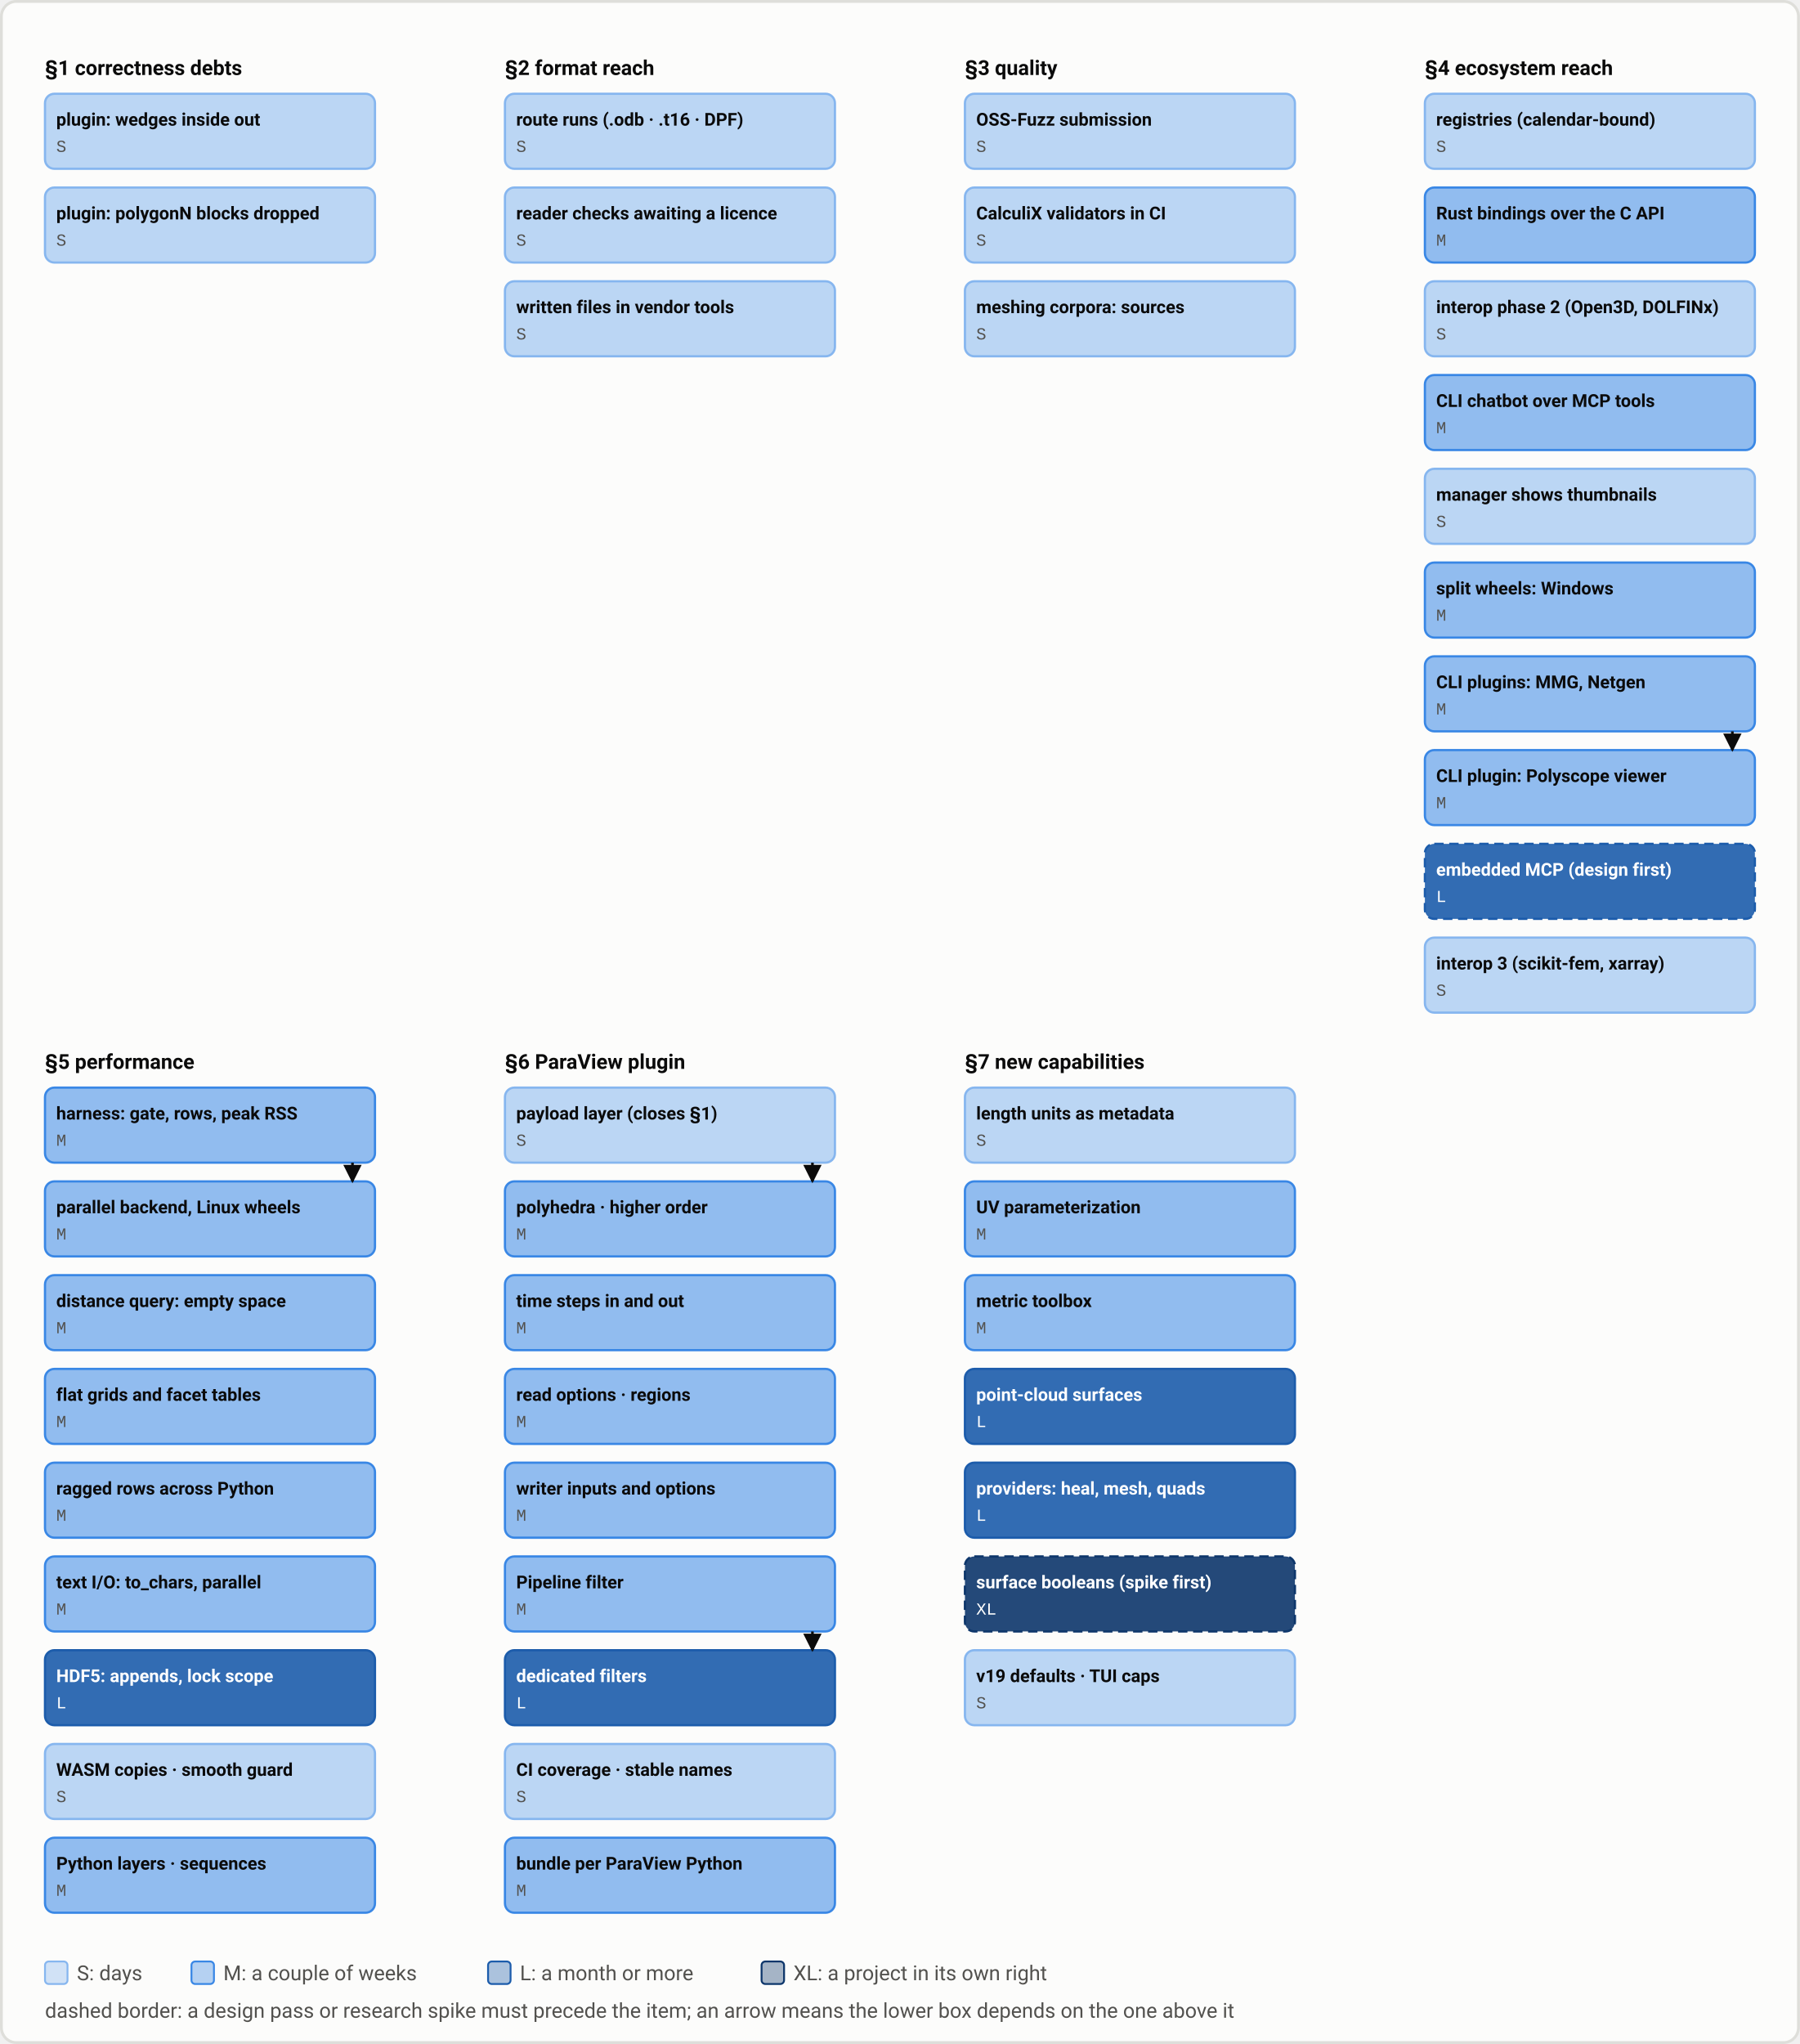
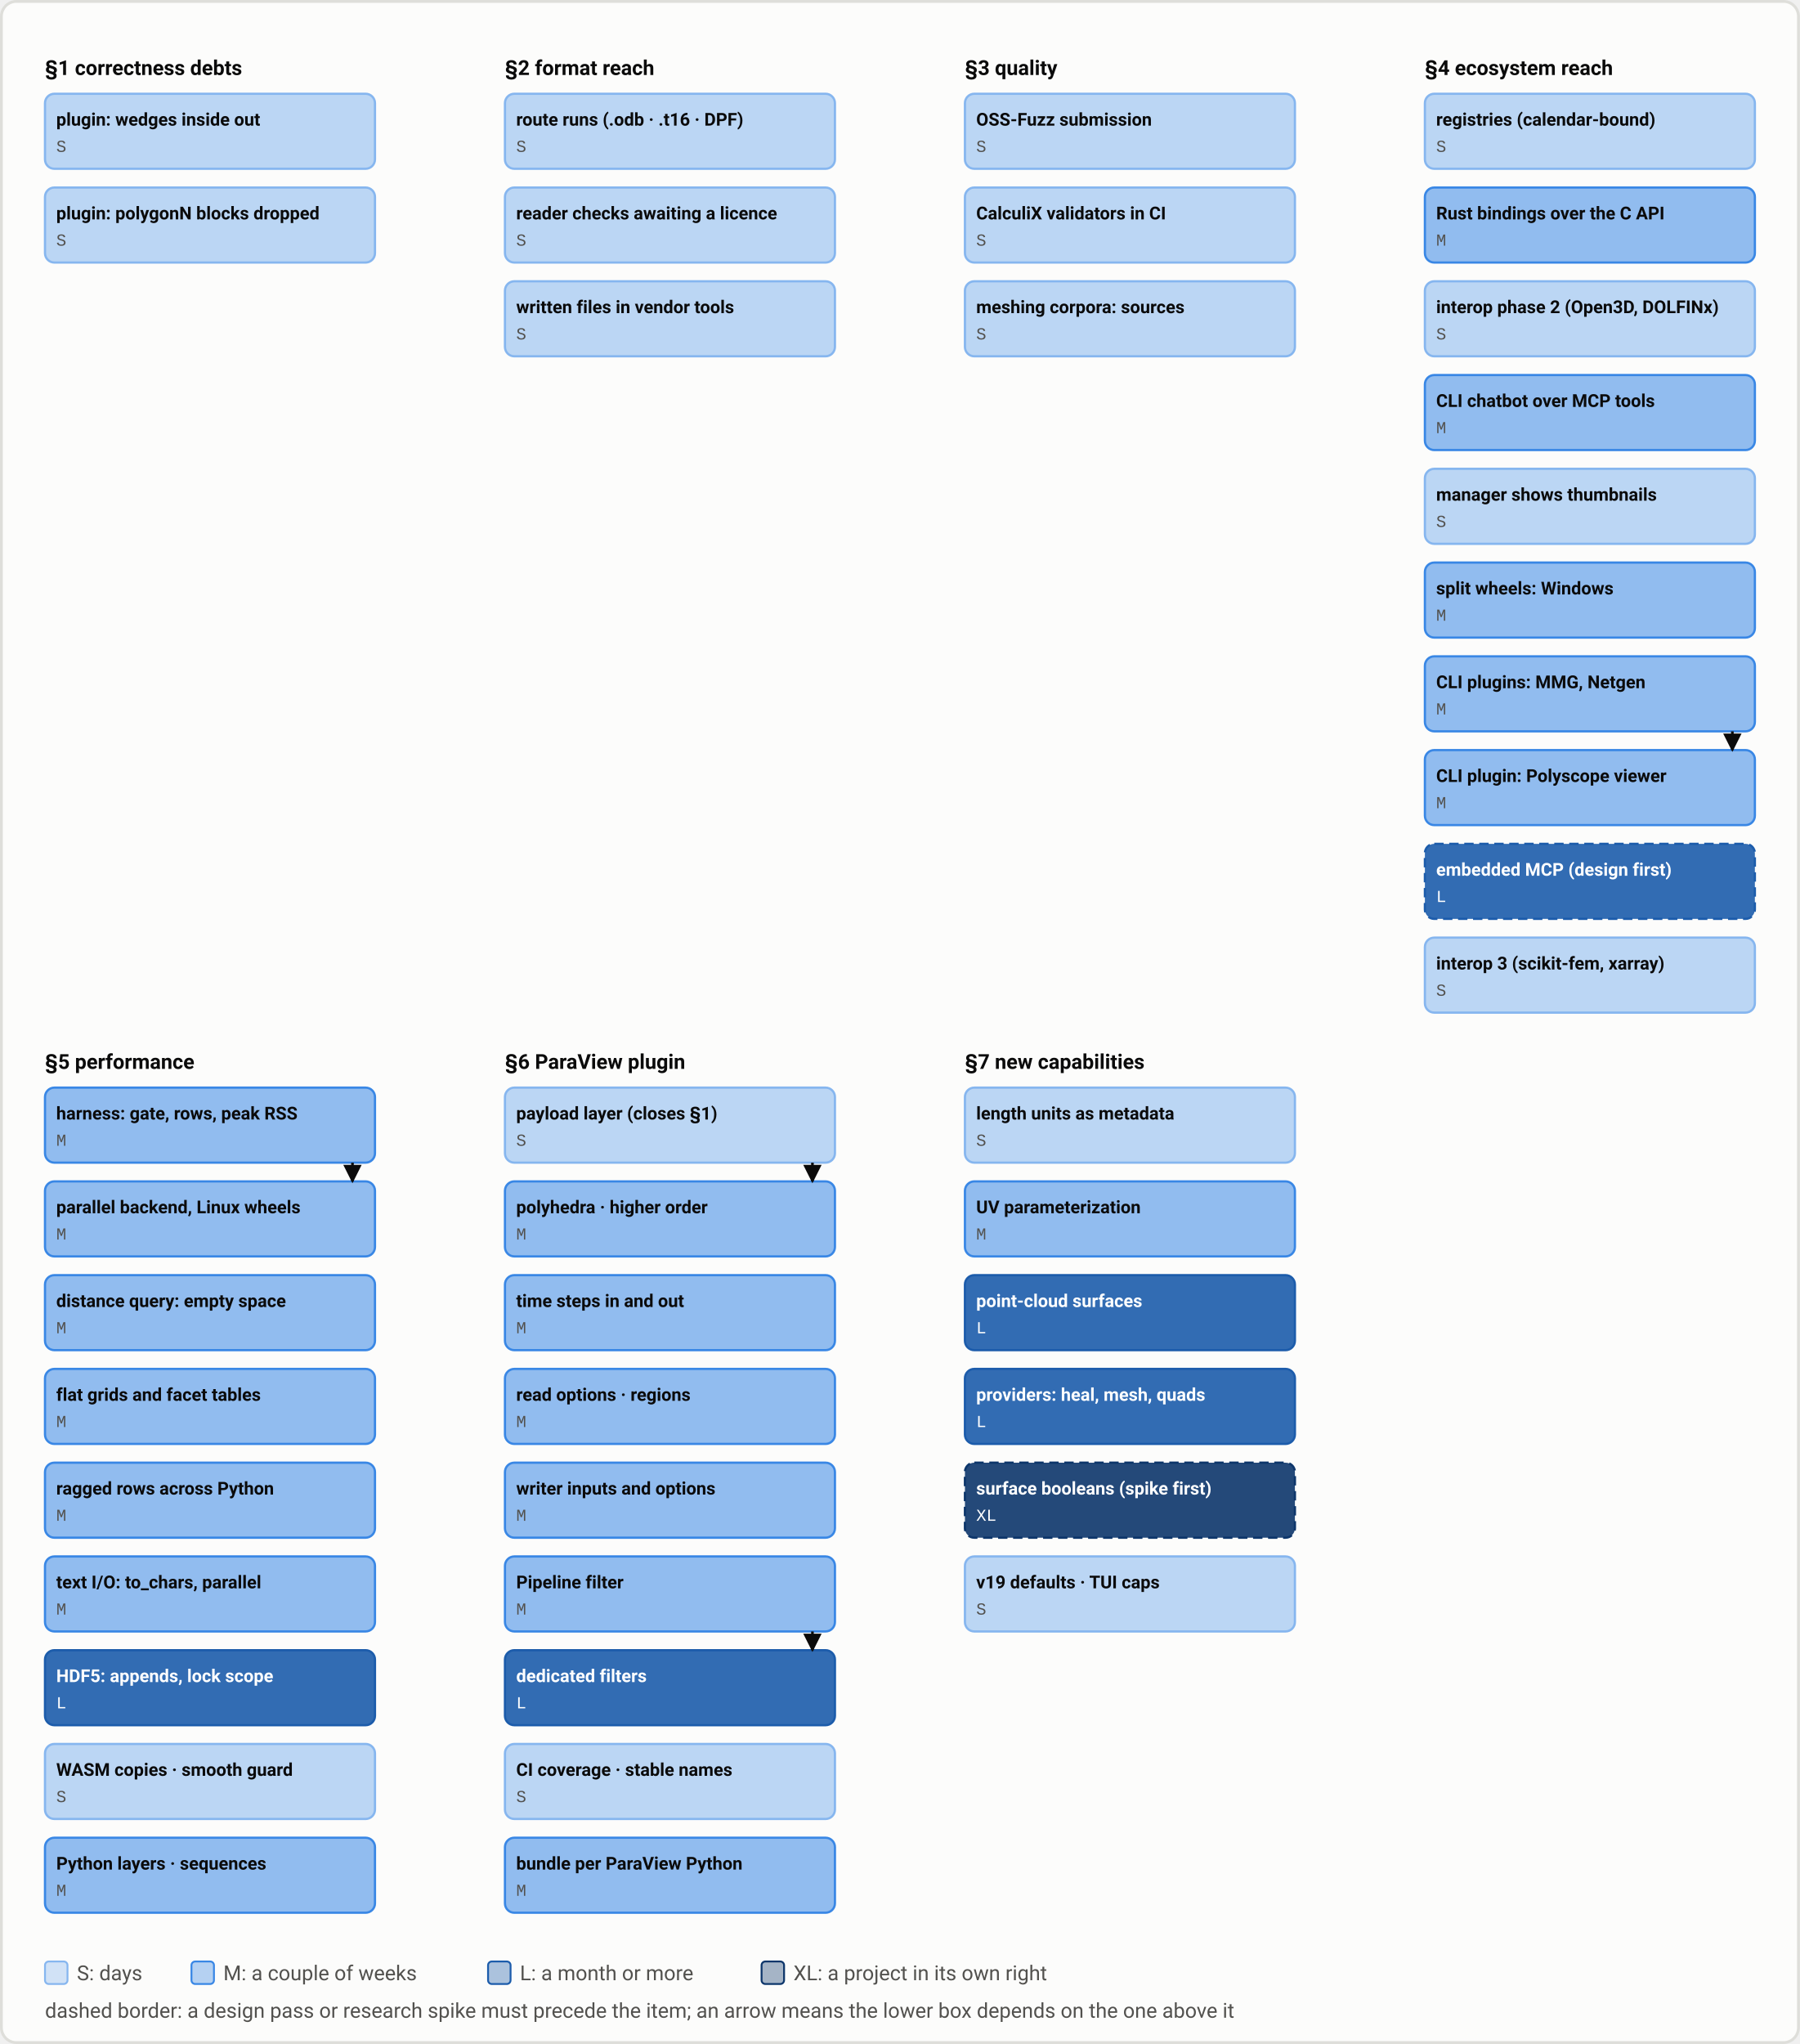
<svg xmlns="http://www.w3.org/2000/svg" viewBox="0 0 960 1090" width="960" height="1090" font-family="system-ui, -apple-system, 'Segoe UI', Roboto, sans-serif" role="img" aria-label="The roadmap at a glance: open items by section, in recommended order, shaded by effort">
  <defs>
    <marker id="arrow-0b0b0b" viewBox="0 0 10 10" refX="9" refY="5" markerWidth="7" markerHeight="7" orient="auto-start-reverse">
      <path d="M 0 0 L 10 5 L 0 10 z" fill="#0b0b0b" />
    </marker>
  </defs>
  <rect x="0.75" y="0.75" width="958.5" height="1088.5" rx="8" fill="#fcfcfb" stroke="#dededa" stroke-width="1.5" />
  <text x="24" y="40" font-family="system-ui, -apple-system, 'Segoe UI', Roboto, sans-serif" font-size="11" font-weight="700" fill="#0b0b0b">§1 correctness debts</text>
  <rect x="24" y="50" width="176" height="40" rx="5" fill="#86b6ef" fill-opacity="0.55" stroke="#86b6ef" stroke-width="1.2" />
  <text x="30" y="67" font-family="system-ui, -apple-system, 'Segoe UI', Roboto, sans-serif" font-size="9.5" font-weight="600" fill="#0b0b0b">plugin: wedges inside out</text>
  <text x="30" y="81" font-family="ui-monospace, SFMono-Regular, Menlo, Consolas, 'Liberation Mono', monospace" font-size="9" fill="#52514e">S</text>
  <rect x="24" y="100" width="176" height="40" rx="5" fill="#86b6ef" fill-opacity="0.55" stroke="#86b6ef" stroke-width="1.2" />
  <text x="30" y="117" font-family="system-ui, -apple-system, 'Segoe UI', Roboto, sans-serif" font-size="9.5" font-weight="600" fill="#0b0b0b">plugin: polygonN blocks dropped</text>
  <text x="30" y="131" font-family="ui-monospace, SFMono-Regular, Menlo, Consolas, 'Liberation Mono', monospace" font-size="9" fill="#52514e">S</text>
  <text x="269.33" y="40" font-family="system-ui, -apple-system, 'Segoe UI', Roboto, sans-serif" font-size="11" font-weight="700" fill="#0b0b0b">§2 format reach</text>
  <rect x="269.33" y="50" width="176" height="40" rx="5" fill="#86b6ef" fill-opacity="0.55" stroke="#86b6ef" stroke-width="1.2" />
  <text x="275.33" y="67" font-family="system-ui, -apple-system, 'Segoe UI', Roboto, sans-serif" font-size="9.5" font-weight="600" fill="#0b0b0b">route runs (.odb · .t16 · DPF)</text>
  <text x="275.33" y="81" font-family="ui-monospace, SFMono-Regular, Menlo, Consolas, 'Liberation Mono', monospace" font-size="9" fill="#52514e">S</text>
  <rect x="269.33" y="100" width="176" height="40" rx="5" fill="#86b6ef" fill-opacity="0.55" stroke="#86b6ef" stroke-width="1.2" />
  <text x="275.33" y="117" font-family="system-ui, -apple-system, 'Segoe UI', Roboto, sans-serif" font-size="9.5" font-weight="600" fill="#0b0b0b">reader checks awaiting a licence</text>
  <text x="275.33" y="131" font-family="ui-monospace, SFMono-Regular, Menlo, Consolas, 'Liberation Mono', monospace" font-size="9" fill="#52514e">S</text>
  <rect x="269.33" y="150" width="176" height="40" rx="5" fill="#86b6ef" fill-opacity="0.55" stroke="#86b6ef" stroke-width="1.2" />
  <text x="275.33" y="167" font-family="system-ui, -apple-system, 'Segoe UI', Roboto, sans-serif" font-size="9.5" font-weight="600" fill="#0b0b0b">written files in vendor tools</text>
  <text x="275.33" y="181" font-family="ui-monospace, SFMono-Regular, Menlo, Consolas, 'Liberation Mono', monospace" font-size="9" fill="#52514e">S</text>
  <text x="514.67" y="40" font-family="system-ui, -apple-system, 'Segoe UI', Roboto, sans-serif" font-size="11" font-weight="700" fill="#0b0b0b">§3 quality</text>
  <rect x="514.67" y="50" width="176" height="40" rx="5" fill="#86b6ef" fill-opacity="0.55" stroke="#86b6ef" stroke-width="1.2" />
  <text x="520.67" y="67" font-family="system-ui, -apple-system, 'Segoe UI', Roboto, sans-serif" font-size="9.5" font-weight="600" fill="#0b0b0b">OSS-Fuzz submission</text>
  <text x="520.67" y="81" font-family="ui-monospace, SFMono-Regular, Menlo, Consolas, 'Liberation Mono', monospace" font-size="9" fill="#52514e">S</text>
  <rect x="514.67" y="100" width="176" height="40" rx="5" fill="#86b6ef" fill-opacity="0.55" stroke="#86b6ef" stroke-width="1.2" />
  <text x="520.67" y="117" font-family="system-ui, -apple-system, 'Segoe UI', Roboto, sans-serif" font-size="9.5" font-weight="600" fill="#0b0b0b">CalculiX validators in CI</text>
  <text x="520.67" y="131" font-family="ui-monospace, SFMono-Regular, Menlo, Consolas, 'Liberation Mono', monospace" font-size="9" fill="#52514e">S</text>
  <rect x="514.67" y="150" width="176" height="40" rx="5" fill="#86b6ef" fill-opacity="0.55" stroke="#86b6ef" stroke-width="1.2" />
  <text x="520.67" y="167" font-family="system-ui, -apple-system, 'Segoe UI', Roboto, sans-serif" font-size="9.5" font-weight="600" fill="#0b0b0b">meshing corpora: sources</text>
  <text x="520.67" y="181" font-family="ui-monospace, SFMono-Regular, Menlo, Consolas, 'Liberation Mono', monospace" font-size="9" fill="#52514e">S</text>
  <text x="760" y="40" font-family="system-ui, -apple-system, 'Segoe UI', Roboto, sans-serif" font-size="11" font-weight="700" fill="#0b0b0b">§4 ecosystem reach</text>
  <rect x="760" y="50" width="176" height="40" rx="5" fill="#86b6ef" fill-opacity="0.55" stroke="#86b6ef" stroke-width="1.2" />
  <text x="766" y="67" font-family="system-ui, -apple-system, 'Segoe UI', Roboto, sans-serif" font-size="9.5" font-weight="600" fill="#0b0b0b">registries (calendar-bound)</text>
  <text x="766" y="81" font-family="ui-monospace, SFMono-Regular, Menlo, Consolas, 'Liberation Mono', monospace" font-size="9" fill="#52514e">S</text>
  <rect x="760" y="100" width="176" height="40" rx="5" fill="#3987e5" fill-opacity="0.55" stroke="#3987e5" stroke-width="1.2" />
  <text x="766" y="117" font-family="system-ui, -apple-system, 'Segoe UI', Roboto, sans-serif" font-size="9.5" font-weight="600" fill="#0b0b0b">Rust bindings over the C API</text>
  <text x="766" y="131" font-family="ui-monospace, SFMono-Regular, Menlo, Consolas, 'Liberation Mono', monospace" font-size="9" fill="#52514e">M</text>
  <rect x="760" y="150" width="176" height="40" rx="5" fill="#86b6ef" fill-opacity="0.55" stroke="#86b6ef" stroke-width="1.2" />
  <text x="766" y="167" font-family="system-ui, -apple-system, 'Segoe UI', Roboto, sans-serif" font-size="9.5" font-weight="600" fill="#0b0b0b">interop phase 2 (Open3D, DOLFINx)</text>
  <text x="766" y="181" font-family="ui-monospace, SFMono-Regular, Menlo, Consolas, 'Liberation Mono', monospace" font-size="9" fill="#52514e">S</text>
  <rect x="760" y="200" width="176" height="40" rx="5" fill="#3987e5" fill-opacity="0.55" stroke="#3987e5" stroke-width="1.2" />
  <text x="766" y="217" font-family="system-ui, -apple-system, 'Segoe UI', Roboto, sans-serif" font-size="9.5" font-weight="600" fill="#0b0b0b">CLI chatbot over MCP tools</text>
  <text x="766" y="231" font-family="ui-monospace, SFMono-Regular, Menlo, Consolas, 'Liberation Mono', monospace" font-size="9" fill="#52514e">M</text>
  <rect x="760" y="250" width="176" height="40" rx="5" fill="#86b6ef" fill-opacity="0.55" stroke="#86b6ef" stroke-width="1.2" />
  <text x="766" y="267" font-family="system-ui, -apple-system, 'Segoe UI', Roboto, sans-serif" font-size="9.5" font-weight="600" fill="#0b0b0b">manager shows thumbnails</text>
  <text x="766" y="281" font-family="ui-monospace, SFMono-Regular, Menlo, Consolas, 'Liberation Mono', monospace" font-size="9" fill="#52514e">S</text>
  <rect x="760" y="300" width="176" height="40" rx="5" fill="#3987e5" fill-opacity="0.55" stroke="#3987e5" stroke-width="1.2" />
  <text x="766" y="317" font-family="system-ui, -apple-system, 'Segoe UI', Roboto, sans-serif" font-size="9.5" font-weight="600" fill="#0b0b0b">split wheels: Windows</text>
  <text x="766" y="331" font-family="ui-monospace, SFMono-Regular, Menlo, Consolas, 'Liberation Mono', monospace" font-size="9" fill="#52514e">M</text>
  <rect x="760" y="350" width="176" height="40" rx="5" fill="#3987e5" fill-opacity="0.55" stroke="#3987e5" stroke-width="1.2" />
  <text x="766" y="367" font-family="system-ui, -apple-system, 'Segoe UI', Roboto, sans-serif" font-size="9.5" font-weight="600" fill="#0b0b0b">CLI plugins: MMG, Netgen</text>
  <text x="766" y="381" font-family="ui-monospace, SFMono-Regular, Menlo, Consolas, 'Liberation Mono', monospace" font-size="9" fill="#52514e">M</text>
  <rect x="760" y="400" width="176" height="40" rx="5" fill="#3987e5" fill-opacity="0.55" stroke="#3987e5" stroke-width="1.2" />
  <text x="766" y="417" font-family="system-ui, -apple-system, 'Segoe UI', Roboto, sans-serif" font-size="9.5" font-weight="600" fill="#0b0b0b">CLI plugin: Polyscope viewer</text>
  <text x="766" y="431" font-family="ui-monospace, SFMono-Regular, Menlo, Consolas, 'Liberation Mono', monospace" font-size="9" fill="#52514e">M</text>
  <rect x="760" y="450" width="176" height="40" rx="5" fill="#1c5cab" fill-opacity="0.9" stroke="#1c5cab" stroke-width="1.2" stroke-dasharray="5 3" />
  <text x="766" y="467" font-family="system-ui, -apple-system, 'Segoe UI', Roboto, sans-serif" font-size="9.5" font-weight="600" fill="#ffffff">embedded MCP (design first)</text>
  <text x="766" y="481" font-family="ui-monospace, SFMono-Regular, Menlo, Consolas, 'Liberation Mono', monospace" font-size="9" fill="#ffffff">L</text>
  <rect x="760" y="500" width="176" height="40" rx="5" fill="#86b6ef" fill-opacity="0.55" stroke="#86b6ef" stroke-width="1.2" />
  <text x="766" y="517" font-family="system-ui, -apple-system, 'Segoe UI', Roboto, sans-serif" font-size="9.5" font-weight="600" fill="#0b0b0b">interop 3 (scikit-fem, xarray)</text>
  <text x="766" y="531" font-family="ui-monospace, SFMono-Regular, Menlo, Consolas, 'Liberation Mono', monospace" font-size="9" fill="#52514e">S</text>
  <line x1="924" y1="390" x2="924" y2="400" stroke="#0b0b0b" stroke-width="1.4" marker-end="url(#arrow-0b0b0b)" />
  <text x="24" y="570" font-family="system-ui, -apple-system, 'Segoe UI', Roboto, sans-serif" font-size="11" font-weight="700" fill="#0b0b0b">§5 performance</text>
  <rect x="24" y="580" width="176" height="40" rx="5" fill="#3987e5" fill-opacity="0.55" stroke="#3987e5" stroke-width="1.2" />
  <text x="30" y="597" font-family="system-ui, -apple-system, 'Segoe UI', Roboto, sans-serif" font-size="9.5" font-weight="600" fill="#0b0b0b">harness: gate, rows, peak RSS</text>
  <text x="30" y="611" font-family="ui-monospace, SFMono-Regular, Menlo, Consolas, 'Liberation Mono', monospace" font-size="9" fill="#52514e">M</text>
  <rect x="24" y="630" width="176" height="40" rx="5" fill="#3987e5" fill-opacity="0.55" stroke="#3987e5" stroke-width="1.2" />
  <text x="30" y="647" font-family="system-ui, -apple-system, 'Segoe UI', Roboto, sans-serif" font-size="9.5" font-weight="600" fill="#0b0b0b">parallel backend, Linux wheels</text>
  <text x="30" y="661" font-family="ui-monospace, SFMono-Regular, Menlo, Consolas, 'Liberation Mono', monospace" font-size="9" fill="#52514e">M</text>
  <rect x="24" y="680" width="176" height="40" rx="5" fill="#3987e5" fill-opacity="0.55" stroke="#3987e5" stroke-width="1.2" />
  <text x="30" y="697" font-family="system-ui, -apple-system, 'Segoe UI', Roboto, sans-serif" font-size="9.5" font-weight="600" fill="#0b0b0b">distance query: empty space</text>
  <text x="30" y="711" font-family="ui-monospace, SFMono-Regular, Menlo, Consolas, 'Liberation Mono', monospace" font-size="9" fill="#52514e">M</text>
  <rect x="24" y="730" width="176" height="40" rx="5" fill="#3987e5" fill-opacity="0.55" stroke="#3987e5" stroke-width="1.2" />
  <text x="30" y="747" font-family="system-ui, -apple-system, 'Segoe UI', Roboto, sans-serif" font-size="9.5" font-weight="600" fill="#0b0b0b">flat grids and facet tables</text>
  <text x="30" y="761" font-family="ui-monospace, SFMono-Regular, Menlo, Consolas, 'Liberation Mono', monospace" font-size="9" fill="#52514e">M</text>
  <rect x="24" y="780" width="176" height="40" rx="5" fill="#3987e5" fill-opacity="0.55" stroke="#3987e5" stroke-width="1.2" />
  <text x="30" y="797" font-family="system-ui, -apple-system, 'Segoe UI', Roboto, sans-serif" font-size="9.5" font-weight="600" fill="#0b0b0b">ragged rows across Python</text>
  <text x="30" y="811" font-family="ui-monospace, SFMono-Regular, Menlo, Consolas, 'Liberation Mono', monospace" font-size="9" fill="#52514e">M</text>
  <rect x="24" y="830" width="176" height="40" rx="5" fill="#3987e5" fill-opacity="0.55" stroke="#3987e5" stroke-width="1.2" />
  <text x="30" y="847" font-family="system-ui, -apple-system, 'Segoe UI', Roboto, sans-serif" font-size="9.5" font-weight="600" fill="#0b0b0b">text I/O: to_chars, parallel</text>
  <text x="30" y="861" font-family="ui-monospace, SFMono-Regular, Menlo, Consolas, 'Liberation Mono', monospace" font-size="9" fill="#52514e">M</text>
  <rect x="24" y="880" width="176" height="40" rx="5" fill="#1c5cab" fill-opacity="0.9" stroke="#1c5cab" stroke-width="1.2" />
  <text x="30" y="897" font-family="system-ui, -apple-system, 'Segoe UI', Roboto, sans-serif" font-size="9.5" font-weight="600" fill="#ffffff">HDF5: appends, lock scope</text>
  <text x="30" y="911" font-family="ui-monospace, SFMono-Regular, Menlo, Consolas, 'Liberation Mono', monospace" font-size="9" fill="#ffffff">L</text>
  <rect x="24" y="930" width="176" height="40" rx="5" fill="#86b6ef" fill-opacity="0.55" stroke="#86b6ef" stroke-width="1.2" />
  <text x="30" y="947" font-family="system-ui, -apple-system, 'Segoe UI', Roboto, sans-serif" font-size="9.5" font-weight="600" fill="#0b0b0b">WASM copies · smooth guard</text>
  <text x="30" y="961" font-family="ui-monospace, SFMono-Regular, Menlo, Consolas, 'Liberation Mono', monospace" font-size="9" fill="#52514e">S</text>
  <rect x="24" y="980" width="176" height="40" rx="5" fill="#3987e5" fill-opacity="0.55" stroke="#3987e5" stroke-width="1.2" />
  <text x="30" y="997" font-family="system-ui, -apple-system, 'Segoe UI', Roboto, sans-serif" font-size="9.5" font-weight="600" fill="#0b0b0b">Python layers · sequences</text>
  <text x="30" y="1011" font-family="ui-monospace, SFMono-Regular, Menlo, Consolas, 'Liberation Mono', monospace" font-size="9" fill="#52514e">M</text>
  <line x1="188" y1="620" x2="188" y2="630" stroke="#0b0b0b" stroke-width="1.4" marker-end="url(#arrow-0b0b0b)" />
  <text x="269.33" y="570" font-family="system-ui, -apple-system, 'Segoe UI', Roboto, sans-serif" font-size="11" font-weight="700" fill="#0b0b0b">§6 ParaView plugin</text>
  <rect x="269.33" y="580" width="176" height="40" rx="5" fill="#86b6ef" fill-opacity="0.55" stroke="#86b6ef" stroke-width="1.2" />
  <text x="275.33" y="597" font-family="system-ui, -apple-system, 'Segoe UI', Roboto, sans-serif" font-size="9.5" font-weight="600" fill="#0b0b0b">payload layer (closes §1)</text>
  <text x="275.33" y="611" font-family="ui-monospace, SFMono-Regular, Menlo, Consolas, 'Liberation Mono', monospace" font-size="9" fill="#52514e">S</text>
  <rect x="269.33" y="630" width="176" height="40" rx="5" fill="#3987e5" fill-opacity="0.55" stroke="#3987e5" stroke-width="1.2" />
  <text x="275.33" y="647" font-family="system-ui, -apple-system, 'Segoe UI', Roboto, sans-serif" font-size="9.5" font-weight="600" fill="#0b0b0b">polyhedra · higher order</text>
  <text x="275.33" y="661" font-family="ui-monospace, SFMono-Regular, Menlo, Consolas, 'Liberation Mono', monospace" font-size="9" fill="#52514e">M</text>
  <rect x="269.33" y="680" width="176" height="40" rx="5" fill="#3987e5" fill-opacity="0.55" stroke="#3987e5" stroke-width="1.2" />
  <text x="275.33" y="697" font-family="system-ui, -apple-system, 'Segoe UI', Roboto, sans-serif" font-size="9.5" font-weight="600" fill="#0b0b0b">time steps in and out</text>
  <text x="275.33" y="711" font-family="ui-monospace, SFMono-Regular, Menlo, Consolas, 'Liberation Mono', monospace" font-size="9" fill="#52514e">M</text>
  <rect x="269.33" y="730" width="176" height="40" rx="5" fill="#3987e5" fill-opacity="0.55" stroke="#3987e5" stroke-width="1.2" />
  <text x="275.33" y="747" font-family="system-ui, -apple-system, 'Segoe UI', Roboto, sans-serif" font-size="9.5" font-weight="600" fill="#0b0b0b">read options · regions</text>
  <text x="275.33" y="761" font-family="ui-monospace, SFMono-Regular, Menlo, Consolas, 'Liberation Mono', monospace" font-size="9" fill="#52514e">M</text>
  <rect x="269.33" y="780" width="176" height="40" rx="5" fill="#3987e5" fill-opacity="0.55" stroke="#3987e5" stroke-width="1.2" />
  <text x="275.33" y="797" font-family="system-ui, -apple-system, 'Segoe UI', Roboto, sans-serif" font-size="9.5" font-weight="600" fill="#0b0b0b">writer inputs and options</text>
  <text x="275.33" y="811" font-family="ui-monospace, SFMono-Regular, Menlo, Consolas, 'Liberation Mono', monospace" font-size="9" fill="#52514e">M</text>
  <rect x="269.33" y="830" width="176" height="40" rx="5" fill="#3987e5" fill-opacity="0.55" stroke="#3987e5" stroke-width="1.2" />
  <text x="275.33" y="847" font-family="system-ui, -apple-system, 'Segoe UI', Roboto, sans-serif" font-size="9.5" font-weight="600" fill="#0b0b0b">Pipeline filter</text>
  <text x="275.33" y="861" font-family="ui-monospace, SFMono-Regular, Menlo, Consolas, 'Liberation Mono', monospace" font-size="9" fill="#52514e">M</text>
  <rect x="269.33" y="880" width="176" height="40" rx="5" fill="#1c5cab" fill-opacity="0.9" stroke="#1c5cab" stroke-width="1.2" />
  <text x="275.33" y="897" font-family="system-ui, -apple-system, 'Segoe UI', Roboto, sans-serif" font-size="9.5" font-weight="600" fill="#ffffff">dedicated filters</text>
  <text x="275.33" y="911" font-family="ui-monospace, SFMono-Regular, Menlo, Consolas, 'Liberation Mono', monospace" font-size="9" fill="#ffffff">L</text>
  <rect x="269.33" y="930" width="176" height="40" rx="5" fill="#86b6ef" fill-opacity="0.55" stroke="#86b6ef" stroke-width="1.2" />
  <text x="275.33" y="947" font-family="system-ui, -apple-system, 'Segoe UI', Roboto, sans-serif" font-size="9.5" font-weight="600" fill="#0b0b0b">CI coverage · stable names</text>
  <text x="275.33" y="961" font-family="ui-monospace, SFMono-Regular, Menlo, Consolas, 'Liberation Mono', monospace" font-size="9" fill="#52514e">S</text>
  <rect x="269.33" y="980" width="176" height="40" rx="5" fill="#3987e5" fill-opacity="0.55" stroke="#3987e5" stroke-width="1.2" />
  <text x="275.33" y="997" font-family="system-ui, -apple-system, 'Segoe UI', Roboto, sans-serif" font-size="9.5" font-weight="600" fill="#0b0b0b">bundle per ParaView Python</text>
  <text x="275.33" y="1011" font-family="ui-monospace, SFMono-Regular, Menlo, Consolas, 'Liberation Mono', monospace" font-size="9" fill="#52514e">M</text>
  <line x1="433.33" y1="620" x2="433.33" y2="630" stroke="#0b0b0b" stroke-width="1.4" marker-end="url(#arrow-0b0b0b)" />
  <line x1="433.33" y1="870" x2="433.33" y2="880" stroke="#0b0b0b" stroke-width="1.4" marker-end="url(#arrow-0b0b0b)" />
  <text x="514.67" y="570" font-family="system-ui, -apple-system, 'Segoe UI', Roboto, sans-serif" font-size="11" font-weight="700" fill="#0b0b0b">§7 new capabilities</text>
  <rect x="514.67" y="580" width="176" height="40" rx="5" fill="#86b6ef" fill-opacity="0.55" stroke="#86b6ef" stroke-width="1.2" />
  <text x="520.67" y="597" font-family="system-ui, -apple-system, 'Segoe UI', Roboto, sans-serif" font-size="9.5" font-weight="600" fill="#0b0b0b">length units as metadata</text>
  <text x="520.67" y="611" font-family="ui-monospace, SFMono-Regular, Menlo, Consolas, 'Liberation Mono', monospace" font-size="9" fill="#52514e">S</text>
  <rect x="514.67" y="630" width="176" height="40" rx="5" fill="#3987e5" fill-opacity="0.55" stroke="#3987e5" stroke-width="1.2" />
  <text x="520.67" y="647" font-family="system-ui, -apple-system, 'Segoe UI', Roboto, sans-serif" font-size="9.5" font-weight="600" fill="#0b0b0b">UV parameterization</text>
  <text x="520.67" y="661" font-family="ui-monospace, SFMono-Regular, Menlo, Consolas, 'Liberation Mono', monospace" font-size="9" fill="#52514e">M</text>
-   <rect x="514.67" y="680" width="176" height="40" rx="5" fill="#3987e5" fill-opacity="0.55" stroke="#3987e5" stroke-width="1.2" />
-   <text x="520.67" y="697" font-family="system-ui, -apple-system, 'Segoe UI', Roboto, sans-serif" font-size="9.5" font-weight="600" fill="#0b0b0b">metric toolbox</text>
-   <text x="520.67" y="711" font-family="ui-monospace, SFMono-Regular, Menlo, Consolas, 'Liberation Mono', monospace" font-size="9" fill="#52514e">M</text>
+   <rect x="514.67" y="680" width="176" height="40" rx="5" fill="#1c5cab" fill-opacity="0.9" stroke="#1c5cab" stroke-width="1.2" />
+   <text x="520.67" y="697" font-family="system-ui, -apple-system, 'Segoe UI', Roboto, sans-serif" font-size="9.5" font-weight="600" fill="#ffffff">point-cloud surfaces</text>
+   <text x="520.67" y="711" font-family="ui-monospace, SFMono-Regular, Menlo, Consolas, 'Liberation Mono', monospace" font-size="9" fill="#ffffff">L</text>
  <rect x="514.67" y="730" width="176" height="40" rx="5" fill="#1c5cab" fill-opacity="0.9" stroke="#1c5cab" stroke-width="1.2" />
-   <text x="520.67" y="747" font-family="system-ui, -apple-system, 'Segoe UI', Roboto, sans-serif" font-size="9.5" font-weight="600" fill="#ffffff">point-cloud surfaces</text>
+   <text x="520.67" y="747" font-family="system-ui, -apple-system, 'Segoe UI', Roboto, sans-serif" font-size="9.5" font-weight="600" fill="#ffffff">providers: heal, mesh, quads</text>
  <text x="520.67" y="761" font-family="ui-monospace, SFMono-Regular, Menlo, Consolas, 'Liberation Mono', monospace" font-size="9" fill="#ffffff">L</text>
-   <rect x="514.67" y="780" width="176" height="40" rx="5" fill="#1c5cab" fill-opacity="0.9" stroke="#1c5cab" stroke-width="1.2" />
-   <text x="520.67" y="797" font-family="system-ui, -apple-system, 'Segoe UI', Roboto, sans-serif" font-size="9.5" font-weight="600" fill="#ffffff">providers: heal, mesh, quads</text>
-   <text x="520.67" y="811" font-family="ui-monospace, SFMono-Regular, Menlo, Consolas, 'Liberation Mono', monospace" font-size="9" fill="#ffffff">L</text>
-   <rect x="514.67" y="830" width="176" height="40" rx="5" fill="#0d366b" fill-opacity="0.9" stroke="#0d366b" stroke-width="1.2" stroke-dasharray="5 3" />
-   <text x="520.67" y="847" font-family="system-ui, -apple-system, 'Segoe UI', Roboto, sans-serif" font-size="9.5" font-weight="600" fill="#ffffff">surface booleans (spike first)</text>
-   <text x="520.67" y="861" font-family="ui-monospace, SFMono-Regular, Menlo, Consolas, 'Liberation Mono', monospace" font-size="9" fill="#ffffff">XL</text>
-   <rect x="514.67" y="880" width="176" height="40" rx="5" fill="#86b6ef" fill-opacity="0.55" stroke="#86b6ef" stroke-width="1.2" />
-   <text x="520.67" y="897" font-family="system-ui, -apple-system, 'Segoe UI', Roboto, sans-serif" font-size="9.5" font-weight="600" fill="#0b0b0b">v19 defaults · TUI caps</text>
-   <text x="520.67" y="911" font-family="ui-monospace, SFMono-Regular, Menlo, Consolas, 'Liberation Mono', monospace" font-size="9" fill="#52514e">S</text>
+   <rect x="514.67" y="780" width="176" height="40" rx="5" fill="#0d366b" fill-opacity="0.9" stroke="#0d366b" stroke-width="1.2" stroke-dasharray="5 3" />
+   <text x="520.67" y="797" font-family="system-ui, -apple-system, 'Segoe UI', Roboto, sans-serif" font-size="9.5" font-weight="600" fill="#ffffff">surface booleans (spike first)</text>
+   <text x="520.67" y="811" font-family="ui-monospace, SFMono-Regular, Menlo, Consolas, 'Liberation Mono', monospace" font-size="9" fill="#ffffff">XL</text>
+   <rect x="514.67" y="830" width="176" height="40" rx="5" fill="#86b6ef" fill-opacity="0.55" stroke="#86b6ef" stroke-width="1.2" />
+   <text x="520.67" y="847" font-family="system-ui, -apple-system, 'Segoe UI', Roboto, sans-serif" font-size="9.5" font-weight="600" fill="#0b0b0b">v19 defaults · TUI caps</text>
+   <text x="520.67" y="861" font-family="ui-monospace, SFMono-Regular, Menlo, Consolas, 'Liberation Mono', monospace" font-size="9" fill="#52514e">S</text>
  <rect x="24" y="1046" width="12" height="12" rx="2" fill="#86b6ef" fill-opacity="0.36" stroke="#86b6ef" stroke-width="1" />
  <text x="41" y="1056" font-family="system-ui, -apple-system, 'Segoe UI', Roboto, sans-serif" font-size="11" fill="#52514e">S: days</text>
  <rect x="102.12" y="1046" width="12" height="12" rx="2" fill="#3987e5" fill-opacity="0.36" stroke="#3987e5" stroke-width="1" />
  <text x="119.12" y="1056" font-family="system-ui, -apple-system, 'Segoe UI', Roboto, sans-serif" font-size="11" fill="#52514e">M: a couple of weeks</text>
  <rect x="260.32" y="1046" width="12" height="12" rx="2" fill="#1c5cab" fill-opacity="0.36" stroke="#1c5cab" stroke-width="1" />
  <text x="277.32" y="1056" font-family="system-ui, -apple-system, 'Segoe UI', Roboto, sans-serif" font-size="11" fill="#52514e">L: a month or more</text>
  <rect x="406.2" y="1046" width="12" height="12" rx="2" fill="#0d366b" fill-opacity="0.36" stroke="#0d366b" stroke-width="1" />
  <text x="423.2" y="1056" font-family="system-ui, -apple-system, 'Segoe UI', Roboto, sans-serif" font-size="11" fill="#52514e">XL: a project in its own right</text>
  <text x="24" y="1076" font-family="system-ui, -apple-system, 'Segoe UI', Roboto, sans-serif" font-size="11" fill="#52514e">dashed border: a design pass or research spike must precede the item; an arrow means the lower box depends on the one above it</text>
</svg>
